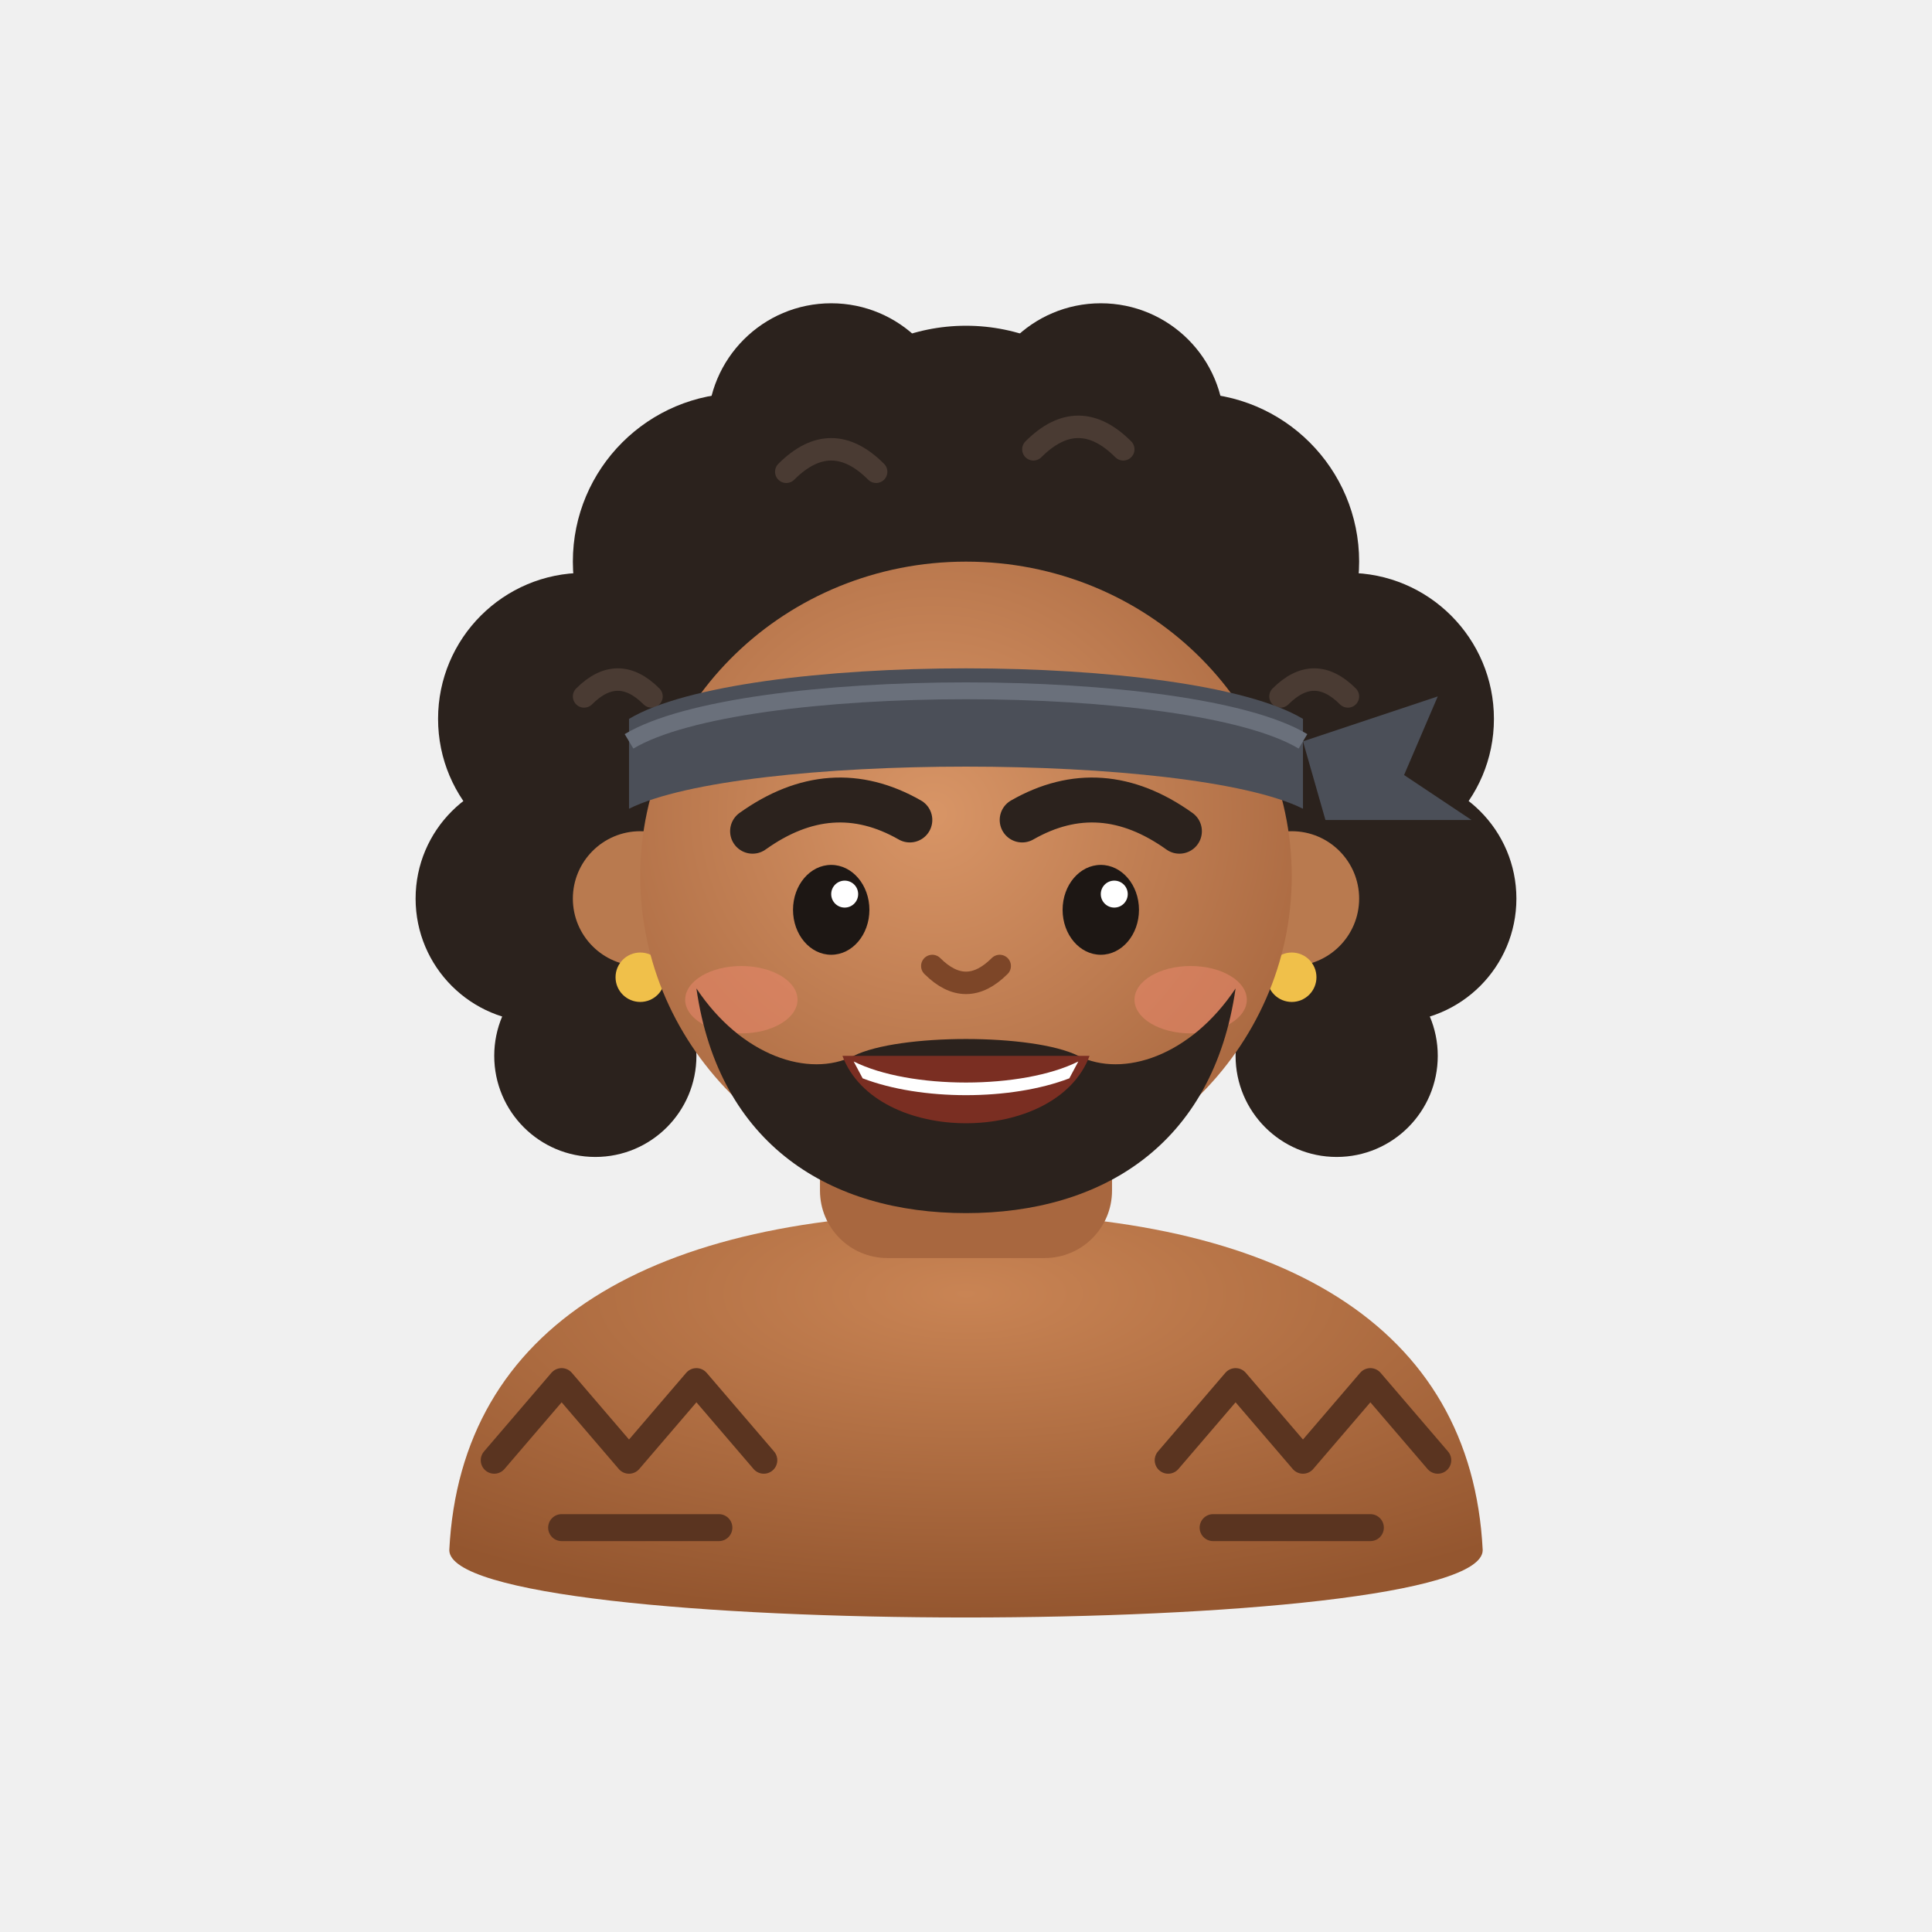
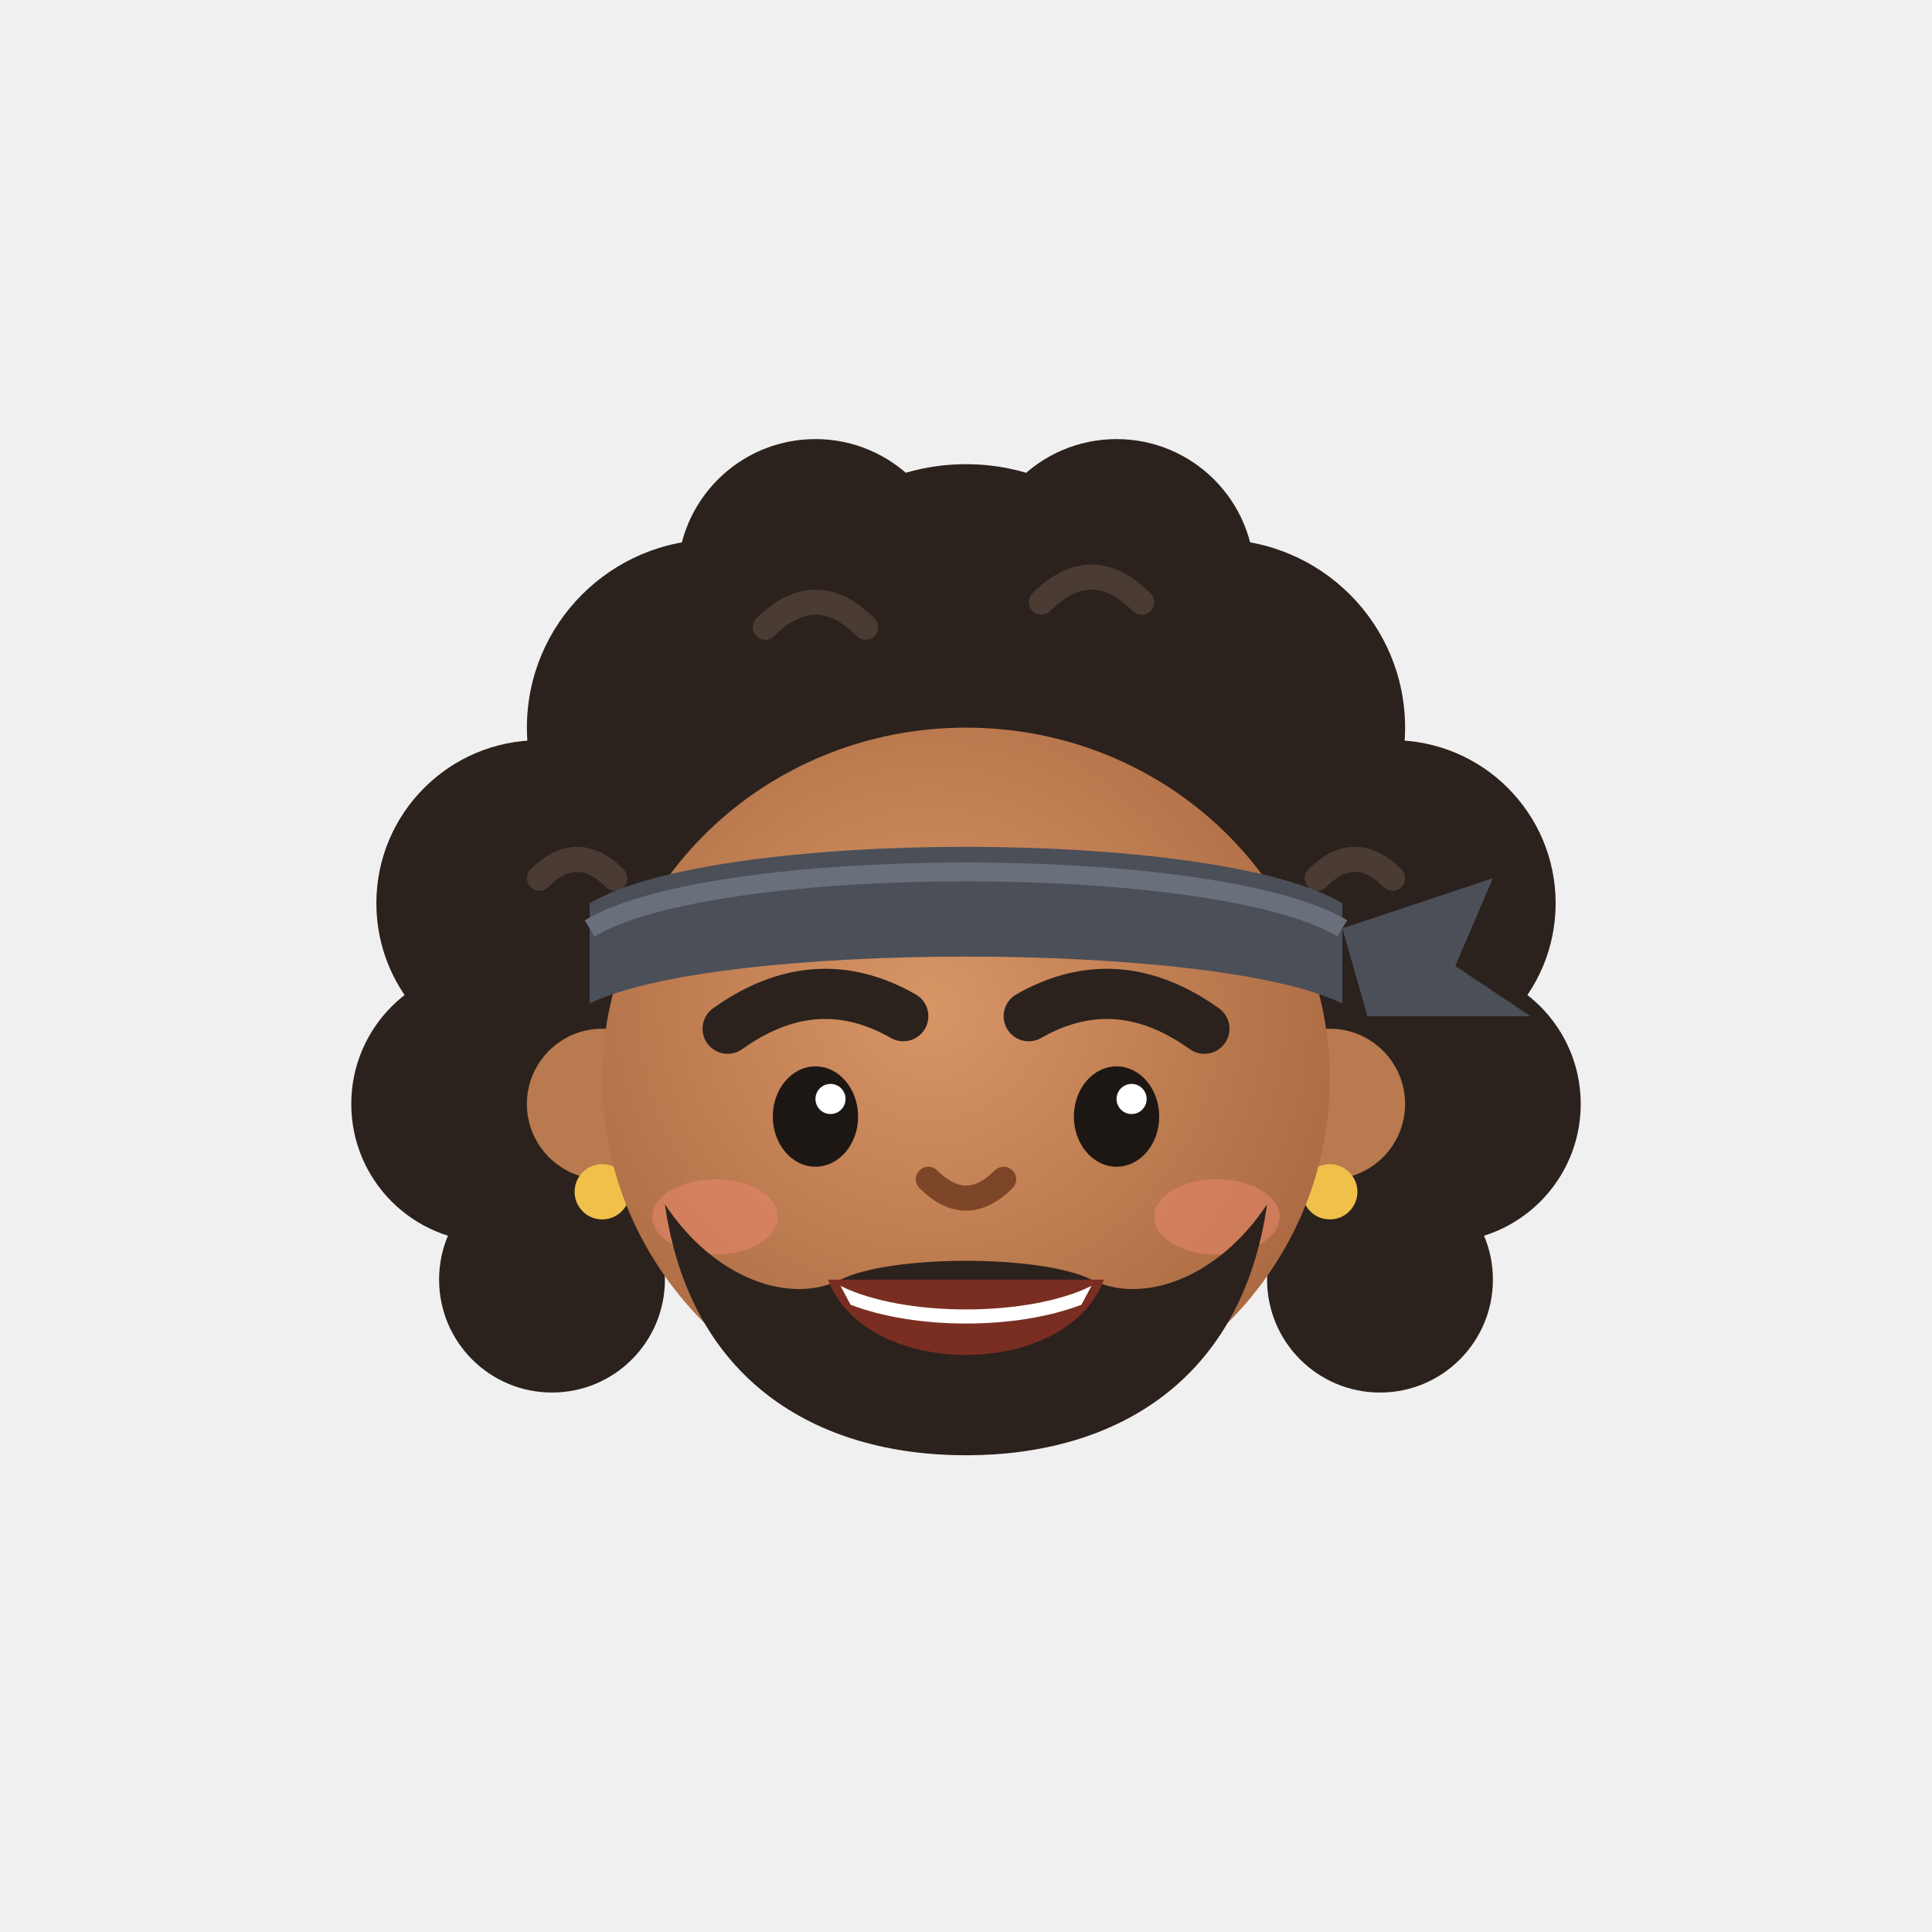
- <svg xmlns="http://www.w3.org/2000/svg" viewBox="-26 -22 172 172">
+ <svg xmlns="http://www.w3.org/2000/svg" viewBox="-17 -30 154 154">
  <defs>
    <radialGradient id="skin" cx="45%" cy="40%" r="65%">
      <stop offset="0" stop-color="#d89566" />
      <stop offset="1" stop-color="#a8673f" />
    </radialGradient>
-     <radialGradient id="body" cx="50%" cy="20%" r="80%">
-       <stop offset="0" stop-color="#c98454" />
-       <stop offset="1" stop-color="#94562f" />
-     </radialGradient>
  </defs>
-   <path d="M14 116 C15 96 32 86 60 86 C88 86 105 96 106 116 C106 124 14 124 14 116 Z" fill="url(#body)" />
-   <g fill="none" stroke="#5a3420" stroke-width="2.4" stroke-linecap="round" stroke-linejoin="round">
-     <path d="M18 108 l6 -7 l6 7 l6 -7 l6 7" />
-     <path d="M78 108 l6 -7 l6 7 l6 -7 l6 7" />
-     <path d="M24 114 h14 M82 114 h14" />
-   </g>
-   <rect x="47" y="76" width="26" height="14" rx="6" fill="#a8673f" />
  <g fill="#2b221d">
    <circle cx="60" cy="24" r="17" />
    <circle cx="40" cy="28" r="15" />
    <circle cx="80" cy="28" r="15" />
    <circle cx="26" cy="42" r="13" />
    <circle cx="94" cy="42" r="13" />
    <circle cx="22" cy="58" r="11" />
    <circle cx="98" cy="58" r="11" />
    <circle cx="27" cy="72" r="9" />
    <circle cx="93" cy="72" r="9" />
    <circle cx="48" cy="16" r="11" />
    <circle cx="72" cy="16" r="11" />
  </g>
  <g fill="none" stroke="#4a3b33" stroke-width="2" stroke-linecap="round">
    <path d="M44 20 q4 -4 8 0" />
    <path d="M66 18 q4 -4 8 0" />
    <path d="M26 40 q3 -3 6 0" />
    <path d="M88 40 q3 -3 6 0" />
  </g>
  <circle cx="31" cy="58" r="6" fill="#b97a4f" />
  <circle cx="89" cy="58" r="6" fill="#b97a4f" />
  <circle cx="31" cy="65" r="2.2" fill="#f0c04a" />
  <circle cx="89" cy="65" r="2.2" fill="#f0c04a" />
  <ellipse cx="60" cy="56" rx="29" ry="28" fill="url(#skin)" />
  <path d="M30 42 C40 36 80 36 90 42 L90 50 C80 45 40 45 30 50 Z" fill="#4b4f58" />
  <path d="M30 44 C40 38 80 38 90 44" fill="none" stroke="#6a707b" stroke-width="1.5" />
  <path d="M90 44 l12 -4 l-3 7 l6 4 l-13 0 Z" fill="#4b4f58" />
  <path d="M41 52 q7 -5 14 -1" fill="none" stroke="#2b221d" stroke-width="4" stroke-linecap="round" />
  <path d="M65 51 q7 -4 14 1" fill="none" stroke="#2b221d" stroke-width="4" stroke-linecap="round" />
  <ellipse cx="48" cy="59" rx="3.4" ry="4" fill="#1d1714" />
  <ellipse cx="72" cy="59" rx="3.4" ry="4" fill="#1d1714" />
  <circle cx="49.2" cy="57.6" r="1.2" fill="#fff" />
  <circle cx="73.2" cy="57.6" r="1.2" fill="#fff" />
  <ellipse cx="40" cy="67" rx="5" ry="3" fill="#e9876b" opacity="0.55" />
  <ellipse cx="80" cy="67" rx="5" ry="3" fill="#e9876b" opacity="0.55" />
  <path d="M57 64 q3 3 6 0" fill="none" stroke="#7d4628" stroke-width="2" stroke-linecap="round" />
  <path d="M36 66 C38 80 48 86 60 86 C72 86 82 80 84 66 C80 72 74 74 70 72 C66 70 54 70 50 72 C46 74 40 72 36 66 Z" fill="#2b221d" />
  <path d="M49 72 C52 80 68 80 71 72 Z" fill="#7a2e22" />
  <path d="M50 72.5 C55 75 65 75 70 72.5 L69.2 74 C64 76 56 76 50.8 74 Z" fill="#fff" />
</svg>
